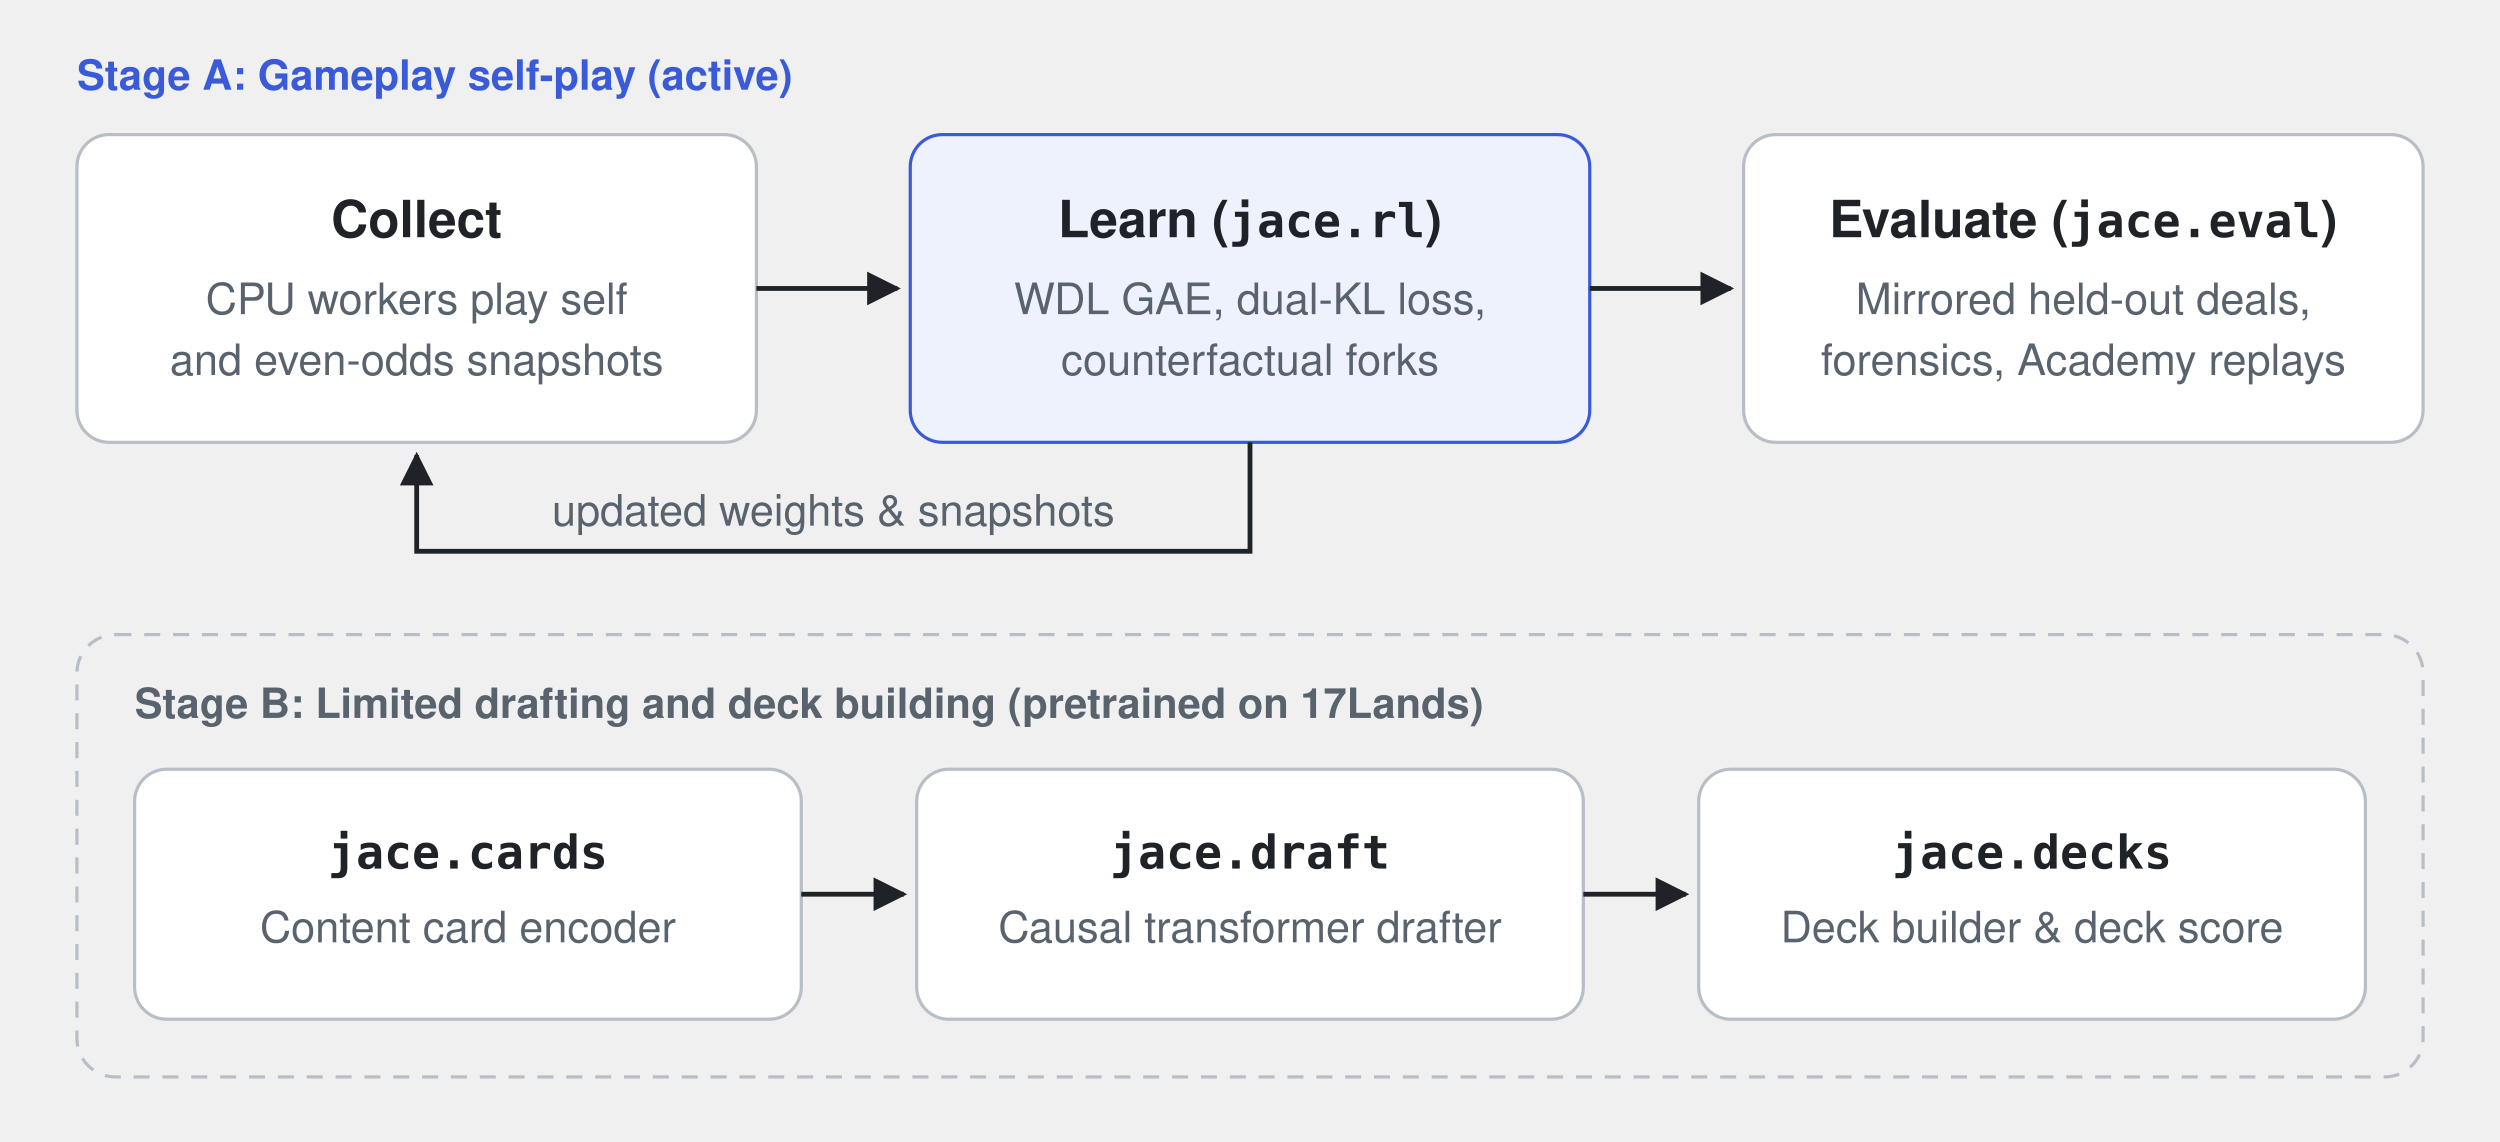
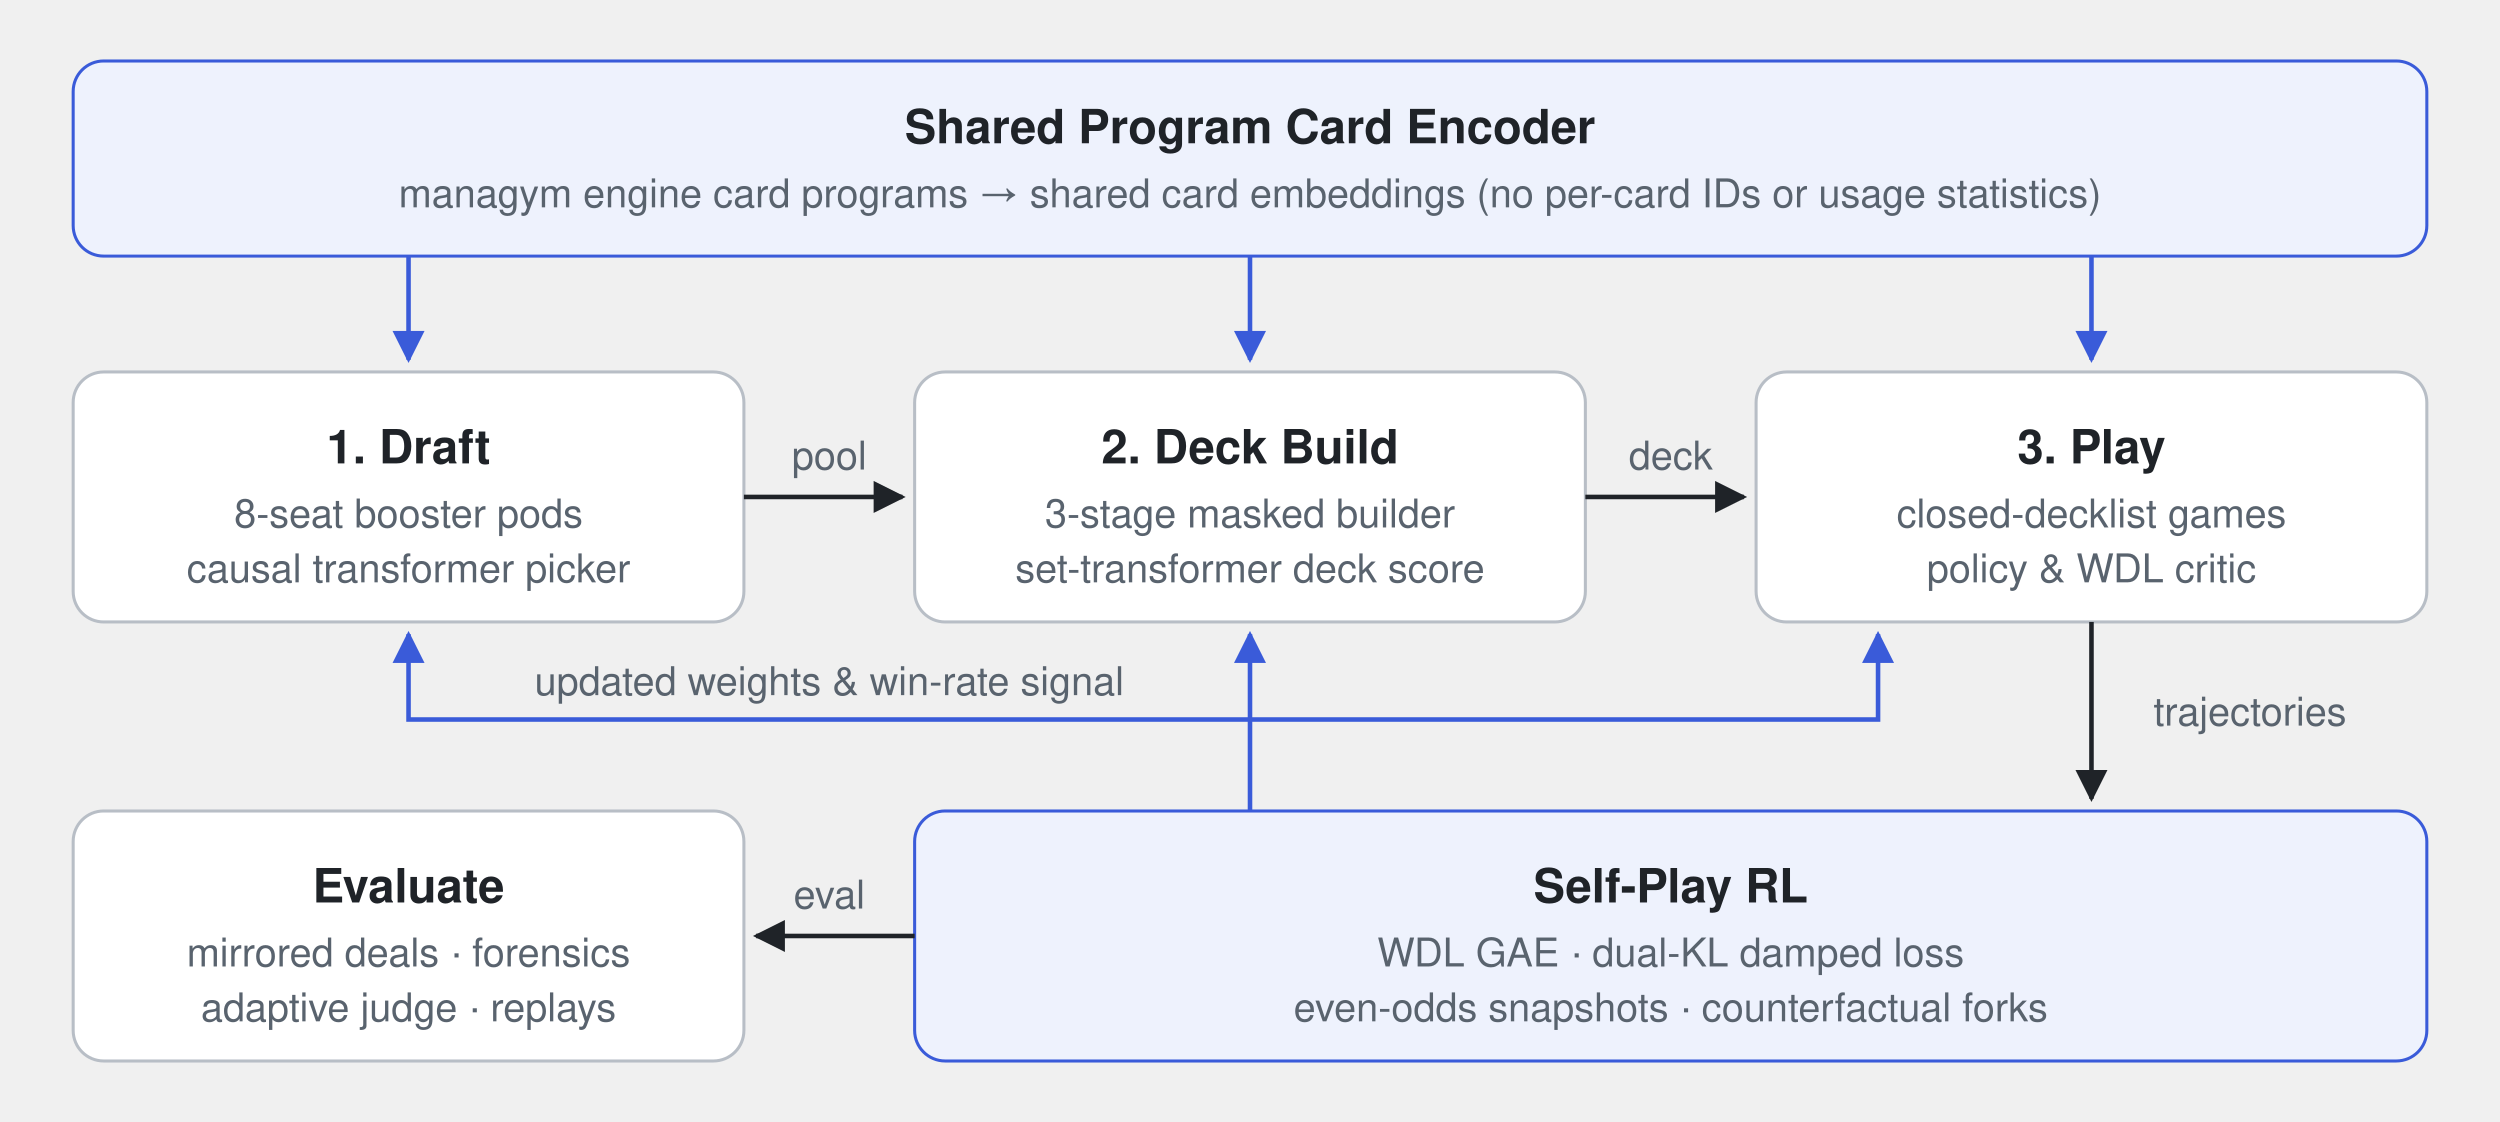
- <svg xmlns="http://www.w3.org/2000/svg" viewBox="0 0 780 356" role="img" aria-label="Jace v2 two-stage architecture. Stage A (active gameplay self-play) loops through Collect (CPU workers playing current self and even-odds snapshots), Learn in jace.rl (WDL GAE, dual-KL policy loss, and counterfactual forks), and Evaluate in jace.eval (mirrored deals, forensics, and Academy replays). Stage B (pretrained on 17Lands) connects jace.cards (content card encoder) to jace.draft (causal transformer drafter) and jace.decks (deck builder and deck score).">
+ <svg xmlns="http://www.w3.org/2000/svg" viewBox="0 0 820 368" role="img" aria-label="Jace unified architecture. A shared program card encoder turns managym card programs into card embeddings used across all three Limited Magic stages: Draft (8-seat pods and causal transformer), Deck Build (3-stage masked builder and set-transformer deck score), and Play (closed-decklist policy and WDL critic). Play generates trajectories for Self-Play RL (WDL GAE, dual-KL damped loss, even-odds snapshots, and counterfactual forks), which updates weights and win-rate signals back into Draft, Deck Build, and Play and sends checkpoints to Evaluation (mirrored deals, forensics, and adaptive judging).">
  <style>
- text{font-family:-apple-system,BlinkMacSystemFont,"Segoe UI",Helvetica,Arial,sans-serif;fill:#1f2328;text-anchor:middle;font-size:16px}
- .t{font-weight:600}.s{font-size:13.5px;fill:#59636e}.l{text-anchor:start}.m{font-family:ui-monospace,SFMono-Regular,Menlo,monospace;font-size:14.5px;font-weight:600}
- .k{font-size:13px;font-weight:600;fill:#3a5bd9;text-anchor:start}
- .k2{font-size:13px;font-weight:600;fill:#59636e;text-anchor:start}
+ text{font-family:-apple-system,BlinkMacSystemFont,"Segoe UI",Helvetica,Arial,sans-serif;fill:#1f2328;text-anchor:middle;font-size:15.5px}
+ .t{font-weight:600}.s{font-size:13px;fill:#59636e}
.line{fill:none;stroke:#1f2328;stroke-width:1.5}.head{fill:#1f2328}
- .box{fill:#ffffff;stroke:#b8bec6}.round{fill:#eef2fd;stroke:#3a5bd9}.band{fill:none;stroke:#b8bec6;stroke-dasharray:5 4}
+ .bline{fill:none;stroke:#3a5bd9;stroke-width:1.5}.bhead{fill:#3a5bd9}
+ .box{fill:#ffffff;stroke:#b8bec6}.round{fill:#eef2fd;stroke:#3a5bd9}
</style>
  <defs>
    <marker id="a" viewBox="0 0 10 10" refX="9" refY="5" markerWidth="7" markerHeight="7" orient="auto-start-reverse">
      <path d="M0,0 L10,5 L0,10 z" class="head" />
    </marker>
+     <marker id="b" viewBox="0 0 10 10" refX="9" refY="5" markerWidth="7" markerHeight="7" orient="auto-start-reverse">
+       <path d="M0,0 L10,5 L0,10 z" class="bhead" />
+     </marker>
  </defs>
-   <text x="24" y="28" class="k">Stage A: Gameplay self-play (active)</text>
-   <rect class="box" x="24" y="42" width="212" height="96" rx="10" />
-   <text x="130" y="74" class="t">Collect</text>
-   <text x="130" y="98" class="s">CPU workers play self</text>
-   <text x="130" y="117" class="s">and even-odds snapshots</text>
-   <rect class="round" x="284" y="42" width="212" height="96" rx="10" />
-   <text x="390" y="74" class="t">Learn (<tspan class="m">jace.rl</tspan>)</text>
-   <text x="390" y="98" class="s">WDL GAE, dual-KL loss,</text>
-   <text x="390" y="117" class="s">counterfactual forks</text>
-   <rect class="box" x="544" y="42" width="212" height="96" rx="10" />
-   <text x="650" y="74" class="t">Evaluate (<tspan class="m">jace.eval</tspan>)</text>
-   <text x="650" y="98" class="s">Mirrored held-out deals,</text>
-   <text x="650" y="117" class="s">forensics, Academy replays</text>
-   <path class="line" d="M236 90 H280" marker-end="url(#a)" />
-   <path class="line" d="M496 90 H540" marker-end="url(#a)" />
-   <path class="line" d="M390 138 V172 H130 V142" marker-end="url(#a)" />
-   <text x="260" y="164" class="s">updated weights &amp; snapshots</text>
-   <rect class="band" x="24" y="198" width="732" height="138" rx="12" />
-   <text x="42" y="224" class="k2">Stage B: Limited drafting and deck building (pretrained on 17Lands)</text>
-   <rect class="box" x="42" y="240" width="208" height="78" rx="10" />
-   <text x="146" y="271" class="m">jace.cards</text>
-   <text x="146" y="294" class="s">Content card encoder</text>
-   <rect class="box" x="286" y="240" width="208" height="78" rx="10" />
-   <text x="390" y="271" class="m">jace.draft</text>
-   <text x="390" y="294" class="s">Causal transformer drafter</text>
-   <rect class="box" x="530" y="240" width="208" height="78" rx="10" />
-   <text x="634" y="271" class="m">jace.decks</text>
-   <text x="634" y="294" class="s">Deck builder &amp; deck score</text>
-   <path class="line" d="M250 279 H282" marker-end="url(#a)" />
-   <path class="line" d="M494 279 H526" marker-end="url(#a)" />
+   <rect class="round" x="24" y="20" width="772" height="64" rx="10" />
+   <text x="410" y="47" class="t">Shared Program Card Encoder</text>
+   <text x="410" y="68" class="s">managym engine card programs → shared card embeddings (no per-card IDs or usage statistics)</text>
+   <path class="bline" d="M134 84 V118" marker-end="url(#b)" />
+   <path class="bline" d="M410 84 V118" marker-end="url(#b)" />
+   <path class="bline" d="M686 84 V118" marker-end="url(#b)" />
+   <rect class="box" x="24" y="122" width="220" height="82" rx="10" />
+   <text x="134" y="152" class="t">1. Draft</text>
+   <text x="134" y="173" class="s">8-seat booster pods</text>
+   <text x="134" y="191" class="s">causal transformer picker</text>
+   <rect class="box" x="300" y="122" width="220" height="82" rx="10" />
+   <text x="410" y="152" class="t">2. Deck Build</text>
+   <text x="410" y="173" class="s">3-stage masked builder</text>
+   <text x="410" y="191" class="s">set-transformer deck score</text>
+   <rect class="box" x="576" y="122" width="220" height="82" rx="10" />
+   <text x="686" y="152" class="t">3. Play</text>
+   <text x="686" y="173" class="s">closed-decklist games</text>
+   <text x="686" y="191" class="s">policy &amp; WDL critic</text>
+   <path class="line" d="M244 163 H296" marker-end="url(#a)" />
+   <text x="272" y="154" class="s">pool</text>
+   <path class="line" d="M520 163 H572" marker-end="url(#a)" />
+   <text x="548" y="154" class="s">deck</text>
+   <rect class="box" x="24" y="266" width="220" height="82" rx="10" />
+   <text x="134" y="296" class="t">Evaluate</text>
+   <text x="134" y="317" class="s">mirrored deals · forensics</text>
+   <text x="134" y="335" class="s">adaptive judge · replays</text>
+   <rect class="round" x="300" y="266" width="496" height="82" rx="10" />
+   <text x="548" y="296" class="t">Self-Play RL</text>
+   <text x="548" y="317" class="s">WDL GAE · dual-KL damped loss</text>
+   <text x="548" y="335" class="s">even-odds snapshots · counterfactual forks</text>
+   <path class="line" d="M686 204 V262" marker-end="url(#a)" />
+   <text x="738" y="238" class="s">trajectories</text>
+   <path class="line" d="M300 307 H248" marker-end="url(#a)" />
+   <text x="272" y="298" class="s">eval</text>
+   <path class="bline" d="M410 266 V208" marker-end="url(#b)" />
+   <path class="bline" d="M410 236 H134 V208" marker-end="url(#b)" />
+   <path class="bline" d="M410 236 H616 V208" marker-end="url(#b)" />
+   <text x="272" y="228" class="s">updated weights &amp; win-rate signal</text>
</svg>
